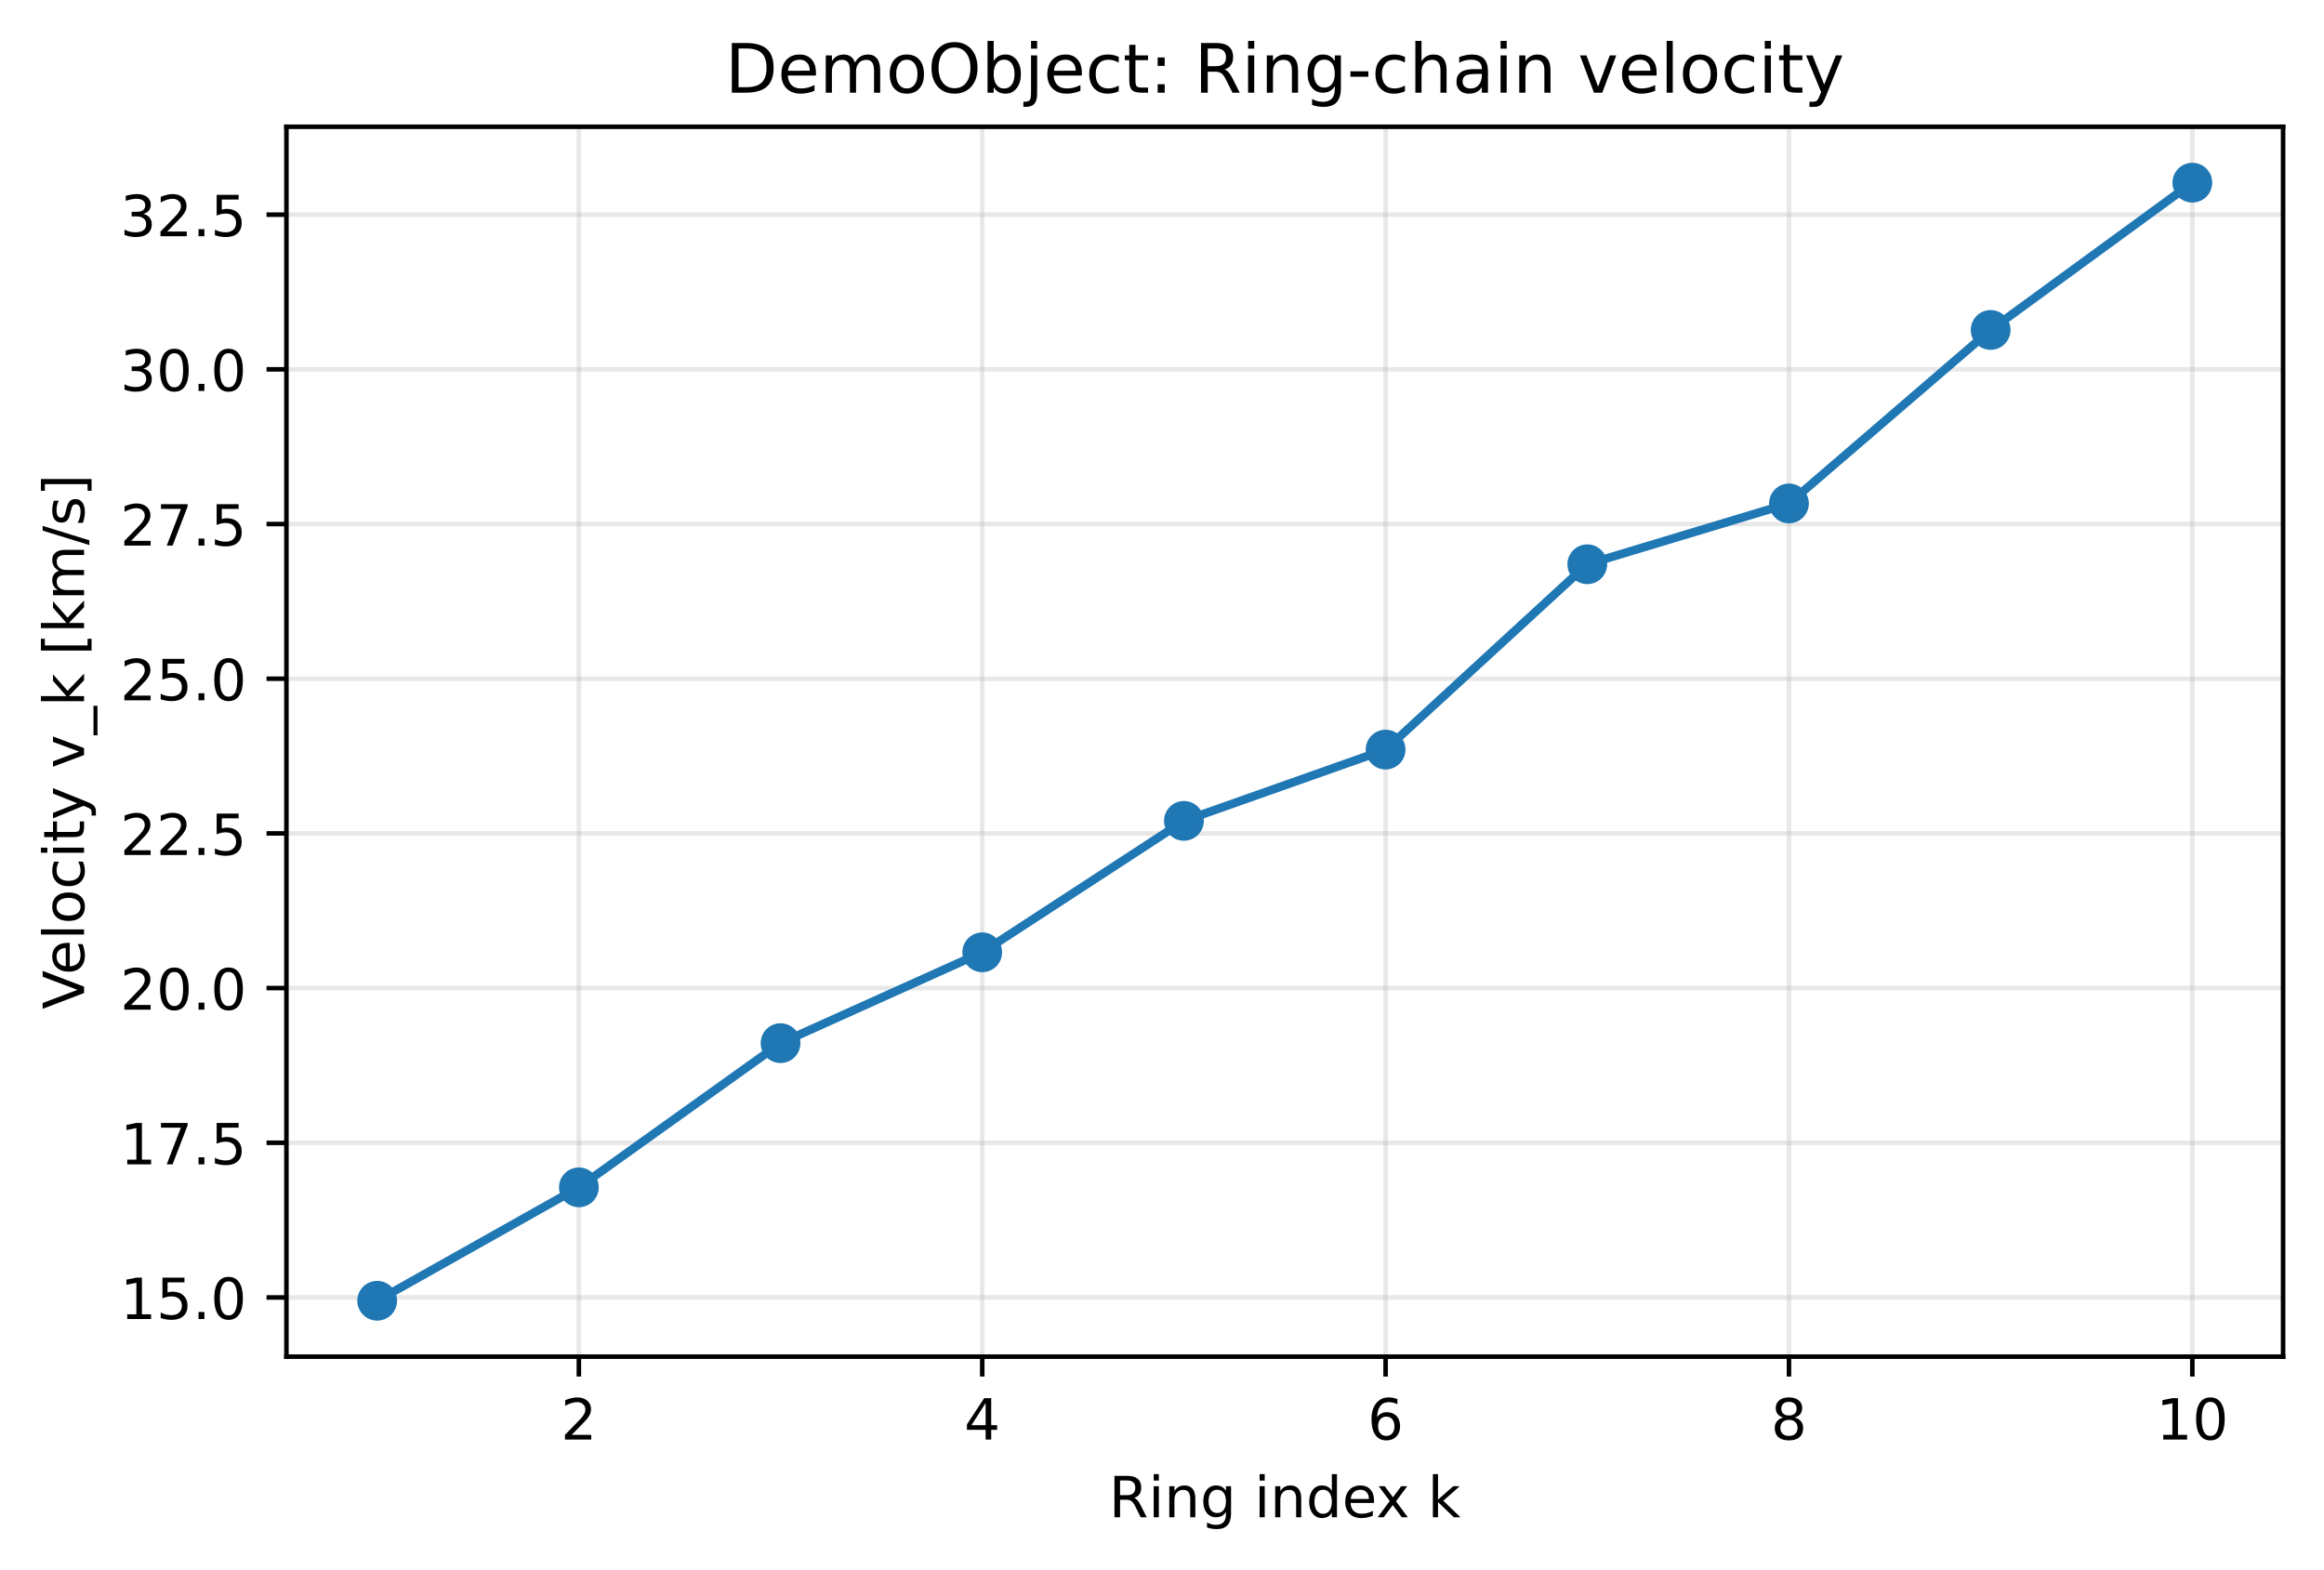
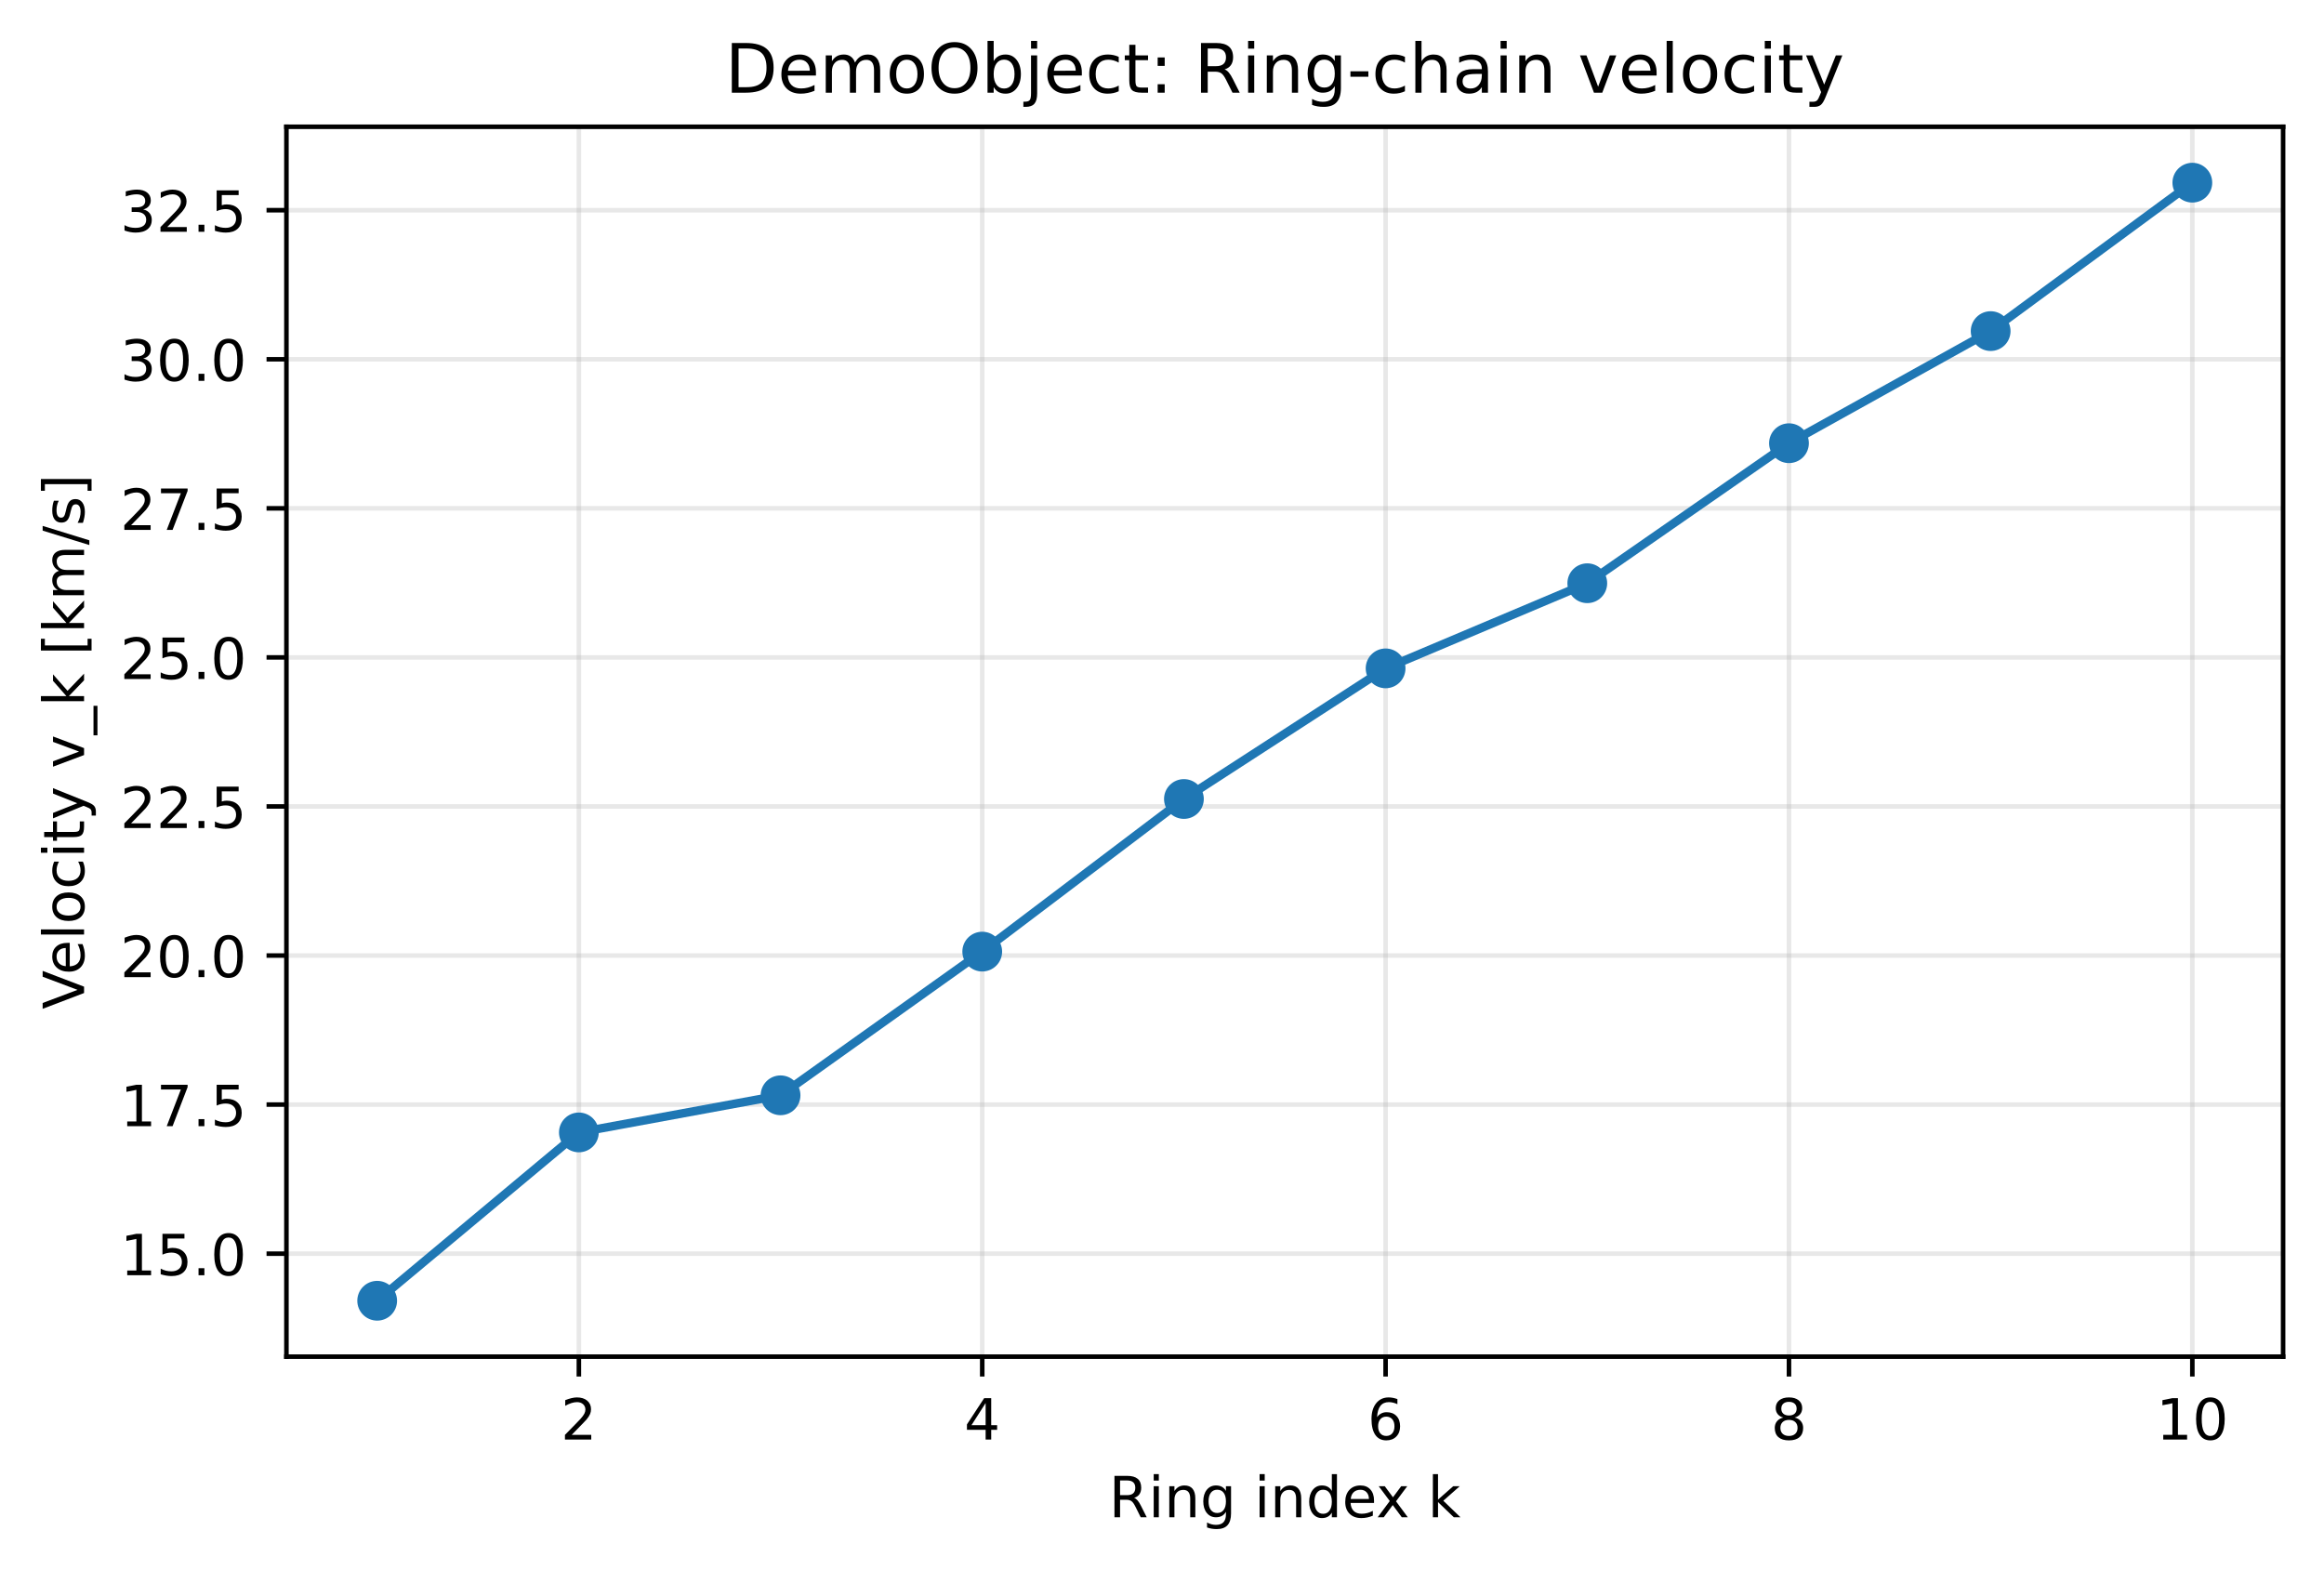
<svg xmlns="http://www.w3.org/2000/svg" xmlns:xlink="http://www.w3.org/1999/xlink" width="409.118pt" height="276.396pt" viewBox="0 0 409.118 276.396" version="1.1">
  <defs>
    <style type="text/css">*{stroke-linejoin: round; stroke-linecap: butt}</style>
  </defs>
  <g id="figure_1">
    <g id="patch_1">
      <path d="M 0 276.396  L 409.118 276.396  L 409.118 0  L 0 0  z " style="fill: #ffffff" />
    </g>
    <g id="axes_1">
      <g id="patch_2">
        <path d="M 50.422 238.84  L 401.918 238.84  L 401.918 22.318  L 50.422 22.318  z " style="fill: #ffffff" />
      </g>
      <g id="matplotlib.axis_1">
        <g id="xtick_1">
          <g id="line2d_1">
-             <path d="M 101.904 238.84  L 101.904 22.318  " clip-path="url(#p471ea0c597)" style="fill: none; stroke: #b0b0b0; stroke-opacity: 0.3; stroke-width: 0.8; stroke-linecap: square" />
+             <path d="M 101.904 238.84  L 101.904 22.318  " clip-path="url(#pb5d3755592)" style="fill: none; stroke: #b0b0b0; stroke-opacity: 0.3; stroke-width: 0.8; stroke-linecap: square" />
          </g>
          <g id="line2d_2">
            <defs>
-               <path id="m19bc5b1d5b" d="M 0 0  L 0 3.5  " style="stroke: #000000; stroke-width: 0.8" />
+               <path id="m903dc13c29" d="M 0 0  L 0 3.5  " style="stroke: #000000; stroke-width: 0.8" />
            </defs>
            <g>
-               <use xlink:href="#m19bc5b1d5b" x="101.904" y="238.84" style="stroke: #000000; stroke-width: 0.8" />
+               <use xlink:href="#m903dc13c29" x="101.904" y="238.84" style="stroke: #000000; stroke-width: 0.8" />
            </g>
          </g>
          <g id="text_1">
            <g transform="translate(98.72237 253.4381) scale(0.1 -0.1)">
              <defs>
                <path id="DejaVuSans-32" d="M 1228 531  L 3431 531  L 3431 0  L 469 0  L 469 531  Q 828 903 1448 1529  Q 2069 2156 2228 2338  Q 2531 2678 2651 2914  Q 2772 3150 2772 3378  Q 2772 3750 2511 3984  Q 2250 4219 1831 4219  Q 1534 4219 1204 4116  Q 875 4013 500 3803  L 500 4441  Q 881 4594 1212 4672  Q 1544 4750 1819 4750  Q 2544 4750 2975 4387  Q 3406 4025 3406 3419  Q 3406 3131 3298 2873  Q 3191 2616 2906 2266  Q 2828 2175 2409 1742  Q 1991 1309 1228 531  z " transform="scale(0.015625)" />
              </defs>
              <use xlink:href="#DejaVuSans-32" />
            </g>
          </g>
        </g>
        <g id="xtick_2">
          <g id="line2d_3">
-             <path d="M 172.913 238.84  L 172.913 22.318  " clip-path="url(#p471ea0c597)" style="fill: none; stroke: #b0b0b0; stroke-opacity: 0.3; stroke-width: 0.8; stroke-linecap: square" />
+             <path d="M 172.913 238.84  L 172.913 22.318  " clip-path="url(#pb5d3755592)" style="fill: none; stroke: #b0b0b0; stroke-opacity: 0.3; stroke-width: 0.8; stroke-linecap: square" />
          </g>
          <g id="line2d_4">
            <g>
-               <use xlink:href="#m19bc5b1d5b" x="172.913" y="238.84" style="stroke: #000000; stroke-width: 0.8" />
+               <use xlink:href="#m903dc13c29" x="172.913" y="238.84" style="stroke: #000000; stroke-width: 0.8" />
            </g>
          </g>
          <g id="text_2">
            <g transform="translate(169.7317 253.4381) scale(0.1 -0.1)">
              <defs>
                <path id="DejaVuSans-34" d="M 2419 4116  L 825 1625  L 2419 1625  L 2419 4116  z M 2253 4666  L 3047 4666  L 3047 1625  L 3713 1625  L 3713 1100  L 3047 1100  L 3047 0  L 2419 0  L 2419 1100  L 313 1100  L 313 1709  L 2253 4666  z " transform="scale(0.015625)" />
              </defs>
              <use xlink:href="#DejaVuSans-34" />
            </g>
          </g>
        </g>
        <g id="xtick_3">
          <g id="line2d_5">
-             <path d="M 243.922 238.84  L 243.922 22.318  " clip-path="url(#p471ea0c597)" style="fill: none; stroke: #b0b0b0; stroke-opacity: 0.3; stroke-width: 0.8; stroke-linecap: square" />
+             <path d="M 243.922 238.84  L 243.922 22.318  " clip-path="url(#pb5d3755592)" style="fill: none; stroke: #b0b0b0; stroke-opacity: 0.3; stroke-width: 0.8; stroke-linecap: square" />
          </g>
          <g id="line2d_6">
            <g>
-               <use xlink:href="#m19bc5b1d5b" x="243.922" y="238.84" style="stroke: #000000; stroke-width: 0.8" />
+               <use xlink:href="#m903dc13c29" x="243.922" y="238.84" style="stroke: #000000; stroke-width: 0.8" />
            </g>
          </g>
          <g id="text_3">
            <g transform="translate(240.741 253.4381) scale(0.1 -0.1)">
              <defs>
                <path id="DejaVuSans-36" d="M 2113 2584  Q 1688 2584 1439 2293  Q 1191 2003 1191 1497  Q 1191 994 1439 701  Q 1688 409 2113 409  Q 2538 409 2786 701  Q 3034 994 3034 1497  Q 3034 2003 2786 2293  Q 2538 2584 2113 2584  z M 3366 4563  L 3366 3988  Q 3128 4100 2886 4159  Q 2644 4219 2406 4219  Q 1781 4219 1451 3797  Q 1122 3375 1075 2522  Q 1259 2794 1537 2939  Q 1816 3084 2150 3084  Q 2853 3084 3261 2657  Q 3669 2231 3669 1497  Q 3669 778 3244 343  Q 2819 -91 2113 -91  Q 1303 -91 875 529  Q 447 1150 447 2328  Q 447 3434 972 4092  Q 1497 4750 2381 4750  Q 2619 4750 2861 4703  Q 3103 4656 3366 4563  z " transform="scale(0.015625)" />
              </defs>
              <use xlink:href="#DejaVuSans-36" />
            </g>
          </g>
        </g>
        <g id="xtick_4">
          <g id="line2d_7">
-             <path d="M 314.932 238.84  L 314.932 22.318  " clip-path="url(#p471ea0c597)" style="fill: none; stroke: #b0b0b0; stroke-opacity: 0.3; stroke-width: 0.8; stroke-linecap: square" />
+             <path d="M 314.932 238.84  L 314.932 22.318  " clip-path="url(#pb5d3755592)" style="fill: none; stroke: #b0b0b0; stroke-opacity: 0.3; stroke-width: 0.8; stroke-linecap: square" />
          </g>
          <g id="line2d_8">
            <g>
-               <use xlink:href="#m19bc5b1d5b" x="314.932" y="238.84" style="stroke: #000000; stroke-width: 0.8" />
+               <use xlink:href="#m903dc13c29" x="314.932" y="238.84" style="stroke: #000000; stroke-width: 0.8" />
            </g>
          </g>
          <g id="text_4">
            <g transform="translate(311.7503 253.4381) scale(0.1 -0.1)">
              <defs>
                <path id="DejaVuSans-38" d="M 2034 2216  Q 1584 2216 1326 1975  Q 1069 1734 1069 1313  Q 1069 891 1326 650  Q 1584 409 2034 409  Q 2484 409 2743 651  Q 3003 894 3003 1313  Q 3003 1734 2745 1975  Q 2488 2216 2034 2216  z M 1403 2484  Q 997 2584 770 2862  Q 544 3141 544 3541  Q 544 4100 942 4425  Q 1341 4750 2034 4750  Q 2731 4750 3128 4425  Q 3525 4100 3525 3541  Q 3525 3141 3298 2862  Q 3072 2584 2669 2484  Q 3125 2378 3379 2068  Q 3634 1759 3634 1313  Q 3634 634 3220 271  Q 2806 -91 2034 -91  Q 1263 -91 848 271  Q 434 634 434 1313  Q 434 1759 690 2068  Q 947 2378 1403 2484  z M 1172 3481  Q 1172 3119 1398 2916  Q 1625 2713 2034 2713  Q 2441 2713 2670 2916  Q 2900 3119 2900 3481  Q 2900 3844 2670 4047  Q 2441 4250 2034 4250  Q 1625 4250 1398 4047  Q 1172 3844 1172 3481  z " transform="scale(0.015625)" />
              </defs>
              <use xlink:href="#DejaVuSans-38" />
            </g>
          </g>
        </g>
        <g id="xtick_5">
          <g id="line2d_9">
-             <path d="M 385.941 238.84  L 385.941 22.318  " clip-path="url(#p471ea0c597)" style="fill: none; stroke: #b0b0b0; stroke-opacity: 0.3; stroke-width: 0.8; stroke-linecap: square" />
+             <path d="M 385.941 238.84  L 385.941 22.318  " clip-path="url(#pb5d3755592)" style="fill: none; stroke: #b0b0b0; stroke-opacity: 0.3; stroke-width: 0.8; stroke-linecap: square" />
          </g>
          <g id="line2d_10">
            <g>
-               <use xlink:href="#m19bc5b1d5b" x="385.941" y="238.84" style="stroke: #000000; stroke-width: 0.8" />
+               <use xlink:href="#m903dc13c29" x="385.941" y="238.84" style="stroke: #000000; stroke-width: 0.8" />
            </g>
          </g>
          <g id="text_5">
            <g transform="translate(379.5783 253.4381) scale(0.1 -0.1)">
              <defs>
                <path id="DejaVuSans-31" d="M 794 531  L 1825 531  L 1825 4091  L 703 3866  L 703 4441  L 1819 4666  L 2450 4666  L 2450 531  L 3481 531  L 3481 0  L 794 0  L 794 531  z " transform="scale(0.015625)" />
                <path id="DejaVuSans-30" d="M 2034 4250  Q 1547 4250 1301 3770  Q 1056 3291 1056 2328  Q 1056 1369 1301 889  Q 1547 409 2034 409  Q 2525 409 2770 889  Q 3016 1369 3016 2328  Q 3016 3291 2770 3770  Q 2525 4250 2034 4250  z M 2034 4750  Q 2819 4750 3233 4129  Q 3647 3509 3647 2328  Q 3647 1150 3233 529  Q 2819 -91 2034 -91  Q 1250 -91 836 529  Q 422 1150 422 2328  Q 422 3509 836 4129  Q 1250 4750 2034 4750  z " transform="scale(0.015625)" />
              </defs>
              <use xlink:href="#DejaVuSans-31" />
              <use xlink:href="#DejaVuSans-30" transform="translate(63.62305 0)" />
            </g>
          </g>
        </g>
        <g id="text_6">
          <g transform="translate(195.2098 267.1163) scale(0.1 -0.1)">
            <defs>
              <path id="DejaVuSans-52" d="M 2841 2188  Q 3044 2119 3236 1894  Q 3428 1669 3622 1275  L 4263 0  L 3584 0  L 2988 1197  Q 2756 1666 2539 1819  Q 2322 1972 1947 1972  L 1259 1972  L 1259 0  L 628 0  L 628 4666  L 2053 4666  Q 2853 4666 3247 4331  Q 3641 3997 3641 3322  Q 3641 2881 3436 2590  Q 3231 2300 2841 2188  z M 1259 4147  L 1259 2491  L 2053 2491  Q 2509 2491 2742 2702  Q 2975 2913 2975 3322  Q 2975 3731 2742 3939  Q 2509 4147 2053 4147  L 1259 4147  z " transform="scale(0.015625)" />
              <path id="DejaVuSans-69" d="M 603 3500  L 1178 3500  L 1178 0  L 603 0  L 603 3500  z M 603 4863  L 1178 4863  L 1178 4134  L 603 4134  L 603 4863  z " transform="scale(0.015625)" />
              <path id="DejaVuSans-6e" d="M 3513 2113  L 3513 0  L 2938 0  L 2938 2094  Q 2938 2591 2744 2837  Q 2550 3084 2163 3084  Q 1697 3084 1428 2787  Q 1159 2491 1159 1978  L 1159 0  L 581 0  L 581 3500  L 1159 3500  L 1159 2956  Q 1366 3272 1645 3428  Q 1925 3584 2291 3584  Q 2894 3584 3203 3211  Q 3513 2838 3513 2113  z " transform="scale(0.015625)" />
              <path id="DejaVuSans-67" d="M 2906 1791  Q 2906 2416 2648 2759  Q 2391 3103 1925 3103  Q 1463 3103 1205 2759  Q 947 2416 947 1791  Q 947 1169 1205 825  Q 1463 481 1925 481  Q 2391 481 2648 825  Q 2906 1169 2906 1791  z M 3481 434  Q 3481 -459 3084 -895  Q 2688 -1331 1869 -1331  Q 1566 -1331 1297 -1286  Q 1028 -1241 775 -1147  L 775 -588  Q 1028 -725 1275 -790  Q 1522 -856 1778 -856  Q 2344 -856 2625 -561  Q 2906 -266 2906 331  L 2906 616  Q 2728 306 2450 153  Q 2172 0 1784 0  Q 1141 0 747 490  Q 353 981 353 1791  Q 353 2603 747 3093  Q 1141 3584 1784 3584  Q 2172 3584 2450 3431  Q 2728 3278 2906 2969  L 2906 3500  L 3481 3500  L 3481 434  z " transform="scale(0.015625)" />
              <path id="DejaVuSans-20" transform="scale(0.015625)" />
              <path id="DejaVuSans-64" d="M 2906 2969  L 2906 4863  L 3481 4863  L 3481 0  L 2906 0  L 2906 525  Q 2725 213 2448 61  Q 2172 -91 1784 -91  Q 1150 -91 751 415  Q 353 922 353 1747  Q 353 2572 751 3078  Q 1150 3584 1784 3584  Q 2172 3584 2448 3432  Q 2725 3281 2906 2969  z M 947 1747  Q 947 1113 1208 752  Q 1469 391 1925 391  Q 2381 391 2643 752  Q 2906 1113 2906 1747  Q 2906 2381 2643 2742  Q 2381 3103 1925 3103  Q 1469 3103 1208 2742  Q 947 2381 947 1747  z " transform="scale(0.015625)" />
              <path id="DejaVuSans-65" d="M 3597 1894  L 3597 1613  L 953 1613  Q 991 1019 1311 708  Q 1631 397 2203 397  Q 2534 397 2845 478  Q 3156 559 3463 722  L 3463 178  Q 3153 47 2828 -22  Q 2503 -91 2169 -91  Q 1331 -91 842 396  Q 353 884 353 1716  Q 353 2575 817 3079  Q 1281 3584 2069 3584  Q 2775 3584 3186 3129  Q 3597 2675 3597 1894  z M 3022 2063  Q 3016 2534 2758 2815  Q 2500 3097 2075 3097  Q 1594 3097 1305 2825  Q 1016 2553 972 2059  L 3022 2063  z " transform="scale(0.015625)" />
              <path id="DejaVuSans-78" d="M 3513 3500  L 2247 1797  L 3578 0  L 2900 0  L 1881 1375  L 863 0  L 184 0  L 1544 1831  L 300 3500  L 978 3500  L 1906 2253  L 2834 3500  L 3513 3500  z " transform="scale(0.015625)" />
              <path id="DejaVuSans-6b" d="M 581 4863  L 1159 4863  L 1159 1991  L 2875 3500  L 3609 3500  L 1753 1863  L 3688 0  L 2938 0  L 1159 1709  L 1159 0  L 581 0  L 581 4863  z " transform="scale(0.015625)" />
            </defs>
            <use xlink:href="#DejaVuSans-52" />
            <use xlink:href="#DejaVuSans-69" transform="translate(69.48242 0)" />
            <use xlink:href="#DejaVuSans-6e" transform="translate(97.26562 0)" />
            <use xlink:href="#DejaVuSans-67" transform="translate(160.6445 0)" />
            <use xlink:href="#DejaVuSans-20" transform="translate(224.1211 0)" />
            <use xlink:href="#DejaVuSans-69" transform="translate(255.9082 0)" />
            <use xlink:href="#DejaVuSans-6e" transform="translate(283.6914 0)" />
            <use xlink:href="#DejaVuSans-64" transform="translate(347.0703 0)" />
            <use xlink:href="#DejaVuSans-65" transform="translate(410.5469 0)" />
            <use xlink:href="#DejaVuSans-78" transform="translate(470.3203 0)" />
            <use xlink:href="#DejaVuSans-20" transform="translate(529.5 0)" />
            <use xlink:href="#DejaVuSans-6b" transform="translate(561.2871 0)" />
          </g>
        </g>
      </g>
      <g id="matplotlib.axis_2">
        <g id="ytick_1">
          <g id="line2d_11">
-             <path d="M 50.422 228.419  L 401.918 228.419  " clip-path="url(#p471ea0c597)" style="fill: none; stroke: #b0b0b0; stroke-opacity: 0.3; stroke-width: 0.8; stroke-linecap: square" />
+             <path d="M 50.422 220.708  L 401.918 220.708  " clip-path="url(#pb5d3755592)" style="fill: none; stroke: #b0b0b0; stroke-opacity: 0.3; stroke-width: 0.8; stroke-linecap: square" />
          </g>
          <g id="line2d_12">
            <defs>
-               <path id="mecb1874c4a" d="M 0 0  L -3.5 0  " style="stroke: #000000; stroke-width: 0.8" />
+               <path id="m03e1b8c857" d="M 0 0  L -3.5 0  " style="stroke: #000000; stroke-width: 0.8" />
            </defs>
            <g>
-               <use xlink:href="#mecb1874c4a" x="50.422" y="228.419" style="stroke: #000000; stroke-width: 0.8" />
+               <use xlink:href="#m03e1b8c857" x="50.422" y="220.708" style="stroke: #000000; stroke-width: 0.8" />
            </g>
          </g>
          <g id="text_7">
-             <g transform="translate(21.15625 232.2185) scale(0.1 -0.1)">
+             <g transform="translate(21.15625 224.5075) scale(0.1 -0.1)">
              <defs>
                <path id="DejaVuSans-35" d="M 691 4666  L 3169 4666  L 3169 4134  L 1269 4134  L 1269 2991  Q 1406 3038 1543 3061  Q 1681 3084 1819 3084  Q 2600 3084 3056 2656  Q 3513 2228 3513 1497  Q 3513 744 3044 326  Q 2575 -91 1722 -91  Q 1428 -91 1123 -41  Q 819 9 494 109  L 494 744  Q 775 591 1075 516  Q 1375 441 1709 441  Q 2250 441 2565 725  Q 2881 1009 2881 1497  Q 2881 1984 2565 2268  Q 2250 2553 1709 2553  Q 1456 2553 1204 2497  Q 953 2441 691 2322  L 691 4666  z " transform="scale(0.015625)" />
                <path id="DejaVuSans-2e" d="M 684 794  L 1344 794  L 1344 0  L 684 0  L 684 794  z " transform="scale(0.015625)" />
              </defs>
              <use xlink:href="#DejaVuSans-31" />
              <use xlink:href="#DejaVuSans-35" transform="translate(63.62305 0)" />
              <use xlink:href="#DejaVuSans-2e" transform="translate(127.2461 0)" />
              <use xlink:href="#DejaVuSans-30" transform="translate(159.0332 0)" />
            </g>
          </g>
        </g>
        <g id="ytick_2">
          <g id="line2d_13">
-             <path d="M 50.422 201.187  L 401.918 201.187  " clip-path="url(#p471ea0c597)" style="fill: none; stroke: #b0b0b0; stroke-opacity: 0.3; stroke-width: 0.8; stroke-linecap: square" />
+             <path d="M 50.422 194.465  L 401.918 194.465  " clip-path="url(#pb5d3755592)" style="fill: none; stroke: #b0b0b0; stroke-opacity: 0.3; stroke-width: 0.8; stroke-linecap: square" />
          </g>
          <g id="line2d_14">
            <g>
-               <use xlink:href="#mecb1874c4a" x="50.422" y="201.187" style="stroke: #000000; stroke-width: 0.8" />
+               <use xlink:href="#m03e1b8c857" x="50.422" y="194.465" style="stroke: #000000; stroke-width: 0.8" />
            </g>
          </g>
          <g id="text_8">
-             <g transform="translate(21.15625 204.9858) scale(0.1 -0.1)">
+             <g transform="translate(21.15625 198.2642) scale(0.1 -0.1)">
              <defs>
                <path id="DejaVuSans-37" d="M 525 4666  L 3525 4666  L 3525 4397  L 1831 0  L 1172 0  L 2766 4134  L 525 4134  L 525 4666  z " transform="scale(0.015625)" />
              </defs>
              <use xlink:href="#DejaVuSans-31" />
              <use xlink:href="#DejaVuSans-37" transform="translate(63.62305 0)" />
              <use xlink:href="#DejaVuSans-2e" transform="translate(127.2461 0)" />
              <use xlink:href="#DejaVuSans-35" transform="translate(159.0332 0)" />
            </g>
          </g>
        </g>
        <g id="ytick_3">
          <g id="line2d_15">
-             <path d="M 50.422 173.954  L 401.918 173.954  " clip-path="url(#p471ea0c597)" style="fill: none; stroke: #b0b0b0; stroke-opacity: 0.3; stroke-width: 0.8; stroke-linecap: square" />
+             <path d="M 50.422 168.222  L 401.918 168.222  " clip-path="url(#pb5d3755592)" style="fill: none; stroke: #b0b0b0; stroke-opacity: 0.3; stroke-width: 0.8; stroke-linecap: square" />
          </g>
          <g id="line2d_16">
            <g>
-               <use xlink:href="#mecb1874c4a" x="50.422" y="173.954" style="stroke: #000000; stroke-width: 0.8" />
+               <use xlink:href="#m03e1b8c857" x="50.422" y="168.222" style="stroke: #000000; stroke-width: 0.8" />
            </g>
          </g>
          <g id="text_9">
-             <g transform="translate(21.15625 177.7531) scale(0.1 -0.1)">
+             <g transform="translate(21.15625 172.0209) scale(0.1 -0.1)">
              <use xlink:href="#DejaVuSans-32" />
              <use xlink:href="#DejaVuSans-30" transform="translate(63.62305 0)" />
              <use xlink:href="#DejaVuSans-2e" transform="translate(127.2461 0)" />
              <use xlink:href="#DejaVuSans-30" transform="translate(159.0332 0)" />
            </g>
          </g>
        </g>
        <g id="ytick_4">
          <g id="line2d_17">
-             <path d="M 50.422 146.721  L 401.918 146.721  " clip-path="url(#p471ea0c597)" style="fill: none; stroke: #b0b0b0; stroke-opacity: 0.3; stroke-width: 0.8; stroke-linecap: square" />
+             <path d="M 50.422 141.978  L 401.918 141.978  " clip-path="url(#pb5d3755592)" style="fill: none; stroke: #b0b0b0; stroke-opacity: 0.3; stroke-width: 0.8; stroke-linecap: square" />
          </g>
          <g id="line2d_18">
            <g>
-               <use xlink:href="#mecb1874c4a" x="50.422" y="146.721" style="stroke: #000000; stroke-width: 0.8" />
+               <use xlink:href="#m03e1b8c857" x="50.422" y="141.978" style="stroke: #000000; stroke-width: 0.8" />
            </g>
          </g>
          <g id="text_10">
-             <g transform="translate(21.15625 150.5204) scale(0.1 -0.1)">
+             <g transform="translate(21.15625 145.7776) scale(0.1 -0.1)">
              <use xlink:href="#DejaVuSans-32" />
              <use xlink:href="#DejaVuSans-32" transform="translate(63.62305 0)" />
              <use xlink:href="#DejaVuSans-2e" transform="translate(127.2461 0)" />
              <use xlink:href="#DejaVuSans-35" transform="translate(159.0332 0)" />
            </g>
          </g>
        </g>
        <g id="ytick_5">
          <g id="line2d_19">
-             <path d="M 50.422 119.488  L 401.918 119.488  " clip-path="url(#p471ea0c597)" style="fill: none; stroke: #b0b0b0; stroke-opacity: 0.3; stroke-width: 0.8; stroke-linecap: square" />
+             <path d="M 50.422 115.735  L 401.918 115.735  " clip-path="url(#pb5d3755592)" style="fill: none; stroke: #b0b0b0; stroke-opacity: 0.3; stroke-width: 0.8; stroke-linecap: square" />
          </g>
          <g id="line2d_20">
            <g>
-               <use xlink:href="#mecb1874c4a" x="50.422" y="119.488" style="stroke: #000000; stroke-width: 0.8" />
+               <use xlink:href="#m03e1b8c857" x="50.422" y="115.735" style="stroke: #000000; stroke-width: 0.8" />
            </g>
          </g>
          <g id="text_11">
-             <g transform="translate(21.15625 123.2877) scale(0.1 -0.1)">
+             <g transform="translate(21.15625 119.5344) scale(0.1 -0.1)">
              <use xlink:href="#DejaVuSans-32" />
              <use xlink:href="#DejaVuSans-35" transform="translate(63.62305 0)" />
              <use xlink:href="#DejaVuSans-2e" transform="translate(127.2461 0)" />
              <use xlink:href="#DejaVuSans-30" transform="translate(159.0332 0)" />
            </g>
          </g>
        </g>
        <g id="ytick_6">
          <g id="line2d_21">
-             <path d="M 50.422 92.256  L 401.918 92.256  " clip-path="url(#p471ea0c597)" style="fill: none; stroke: #b0b0b0; stroke-opacity: 0.3; stroke-width: 0.8; stroke-linecap: square" />
+             <path d="M 50.422 89.492  L 401.918 89.492  " clip-path="url(#pb5d3755592)" style="fill: none; stroke: #b0b0b0; stroke-opacity: 0.3; stroke-width: 0.8; stroke-linecap: square" />
          </g>
          <g id="line2d_22">
            <g>
-               <use xlink:href="#mecb1874c4a" x="50.422" y="92.256" style="stroke: #000000; stroke-width: 0.8" />
+               <use xlink:href="#m03e1b8c857" x="50.422" y="89.492" style="stroke: #000000; stroke-width: 0.8" />
            </g>
          </g>
          <g id="text_12">
-             <g transform="translate(21.15625 96.05494) scale(0.1 -0.1)">
+             <g transform="translate(21.15625 93.29106) scale(0.1 -0.1)">
              <use xlink:href="#DejaVuSans-32" />
              <use xlink:href="#DejaVuSans-37" transform="translate(63.62305 0)" />
              <use xlink:href="#DejaVuSans-2e" transform="translate(127.2461 0)" />
              <use xlink:href="#DejaVuSans-35" transform="translate(159.0332 0)" />
            </g>
          </g>
        </g>
        <g id="ytick_7">
          <g id="line2d_23">
-             <path d="M 50.422 65.023  L 401.918 65.023  " clip-path="url(#p471ea0c597)" style="fill: none; stroke: #b0b0b0; stroke-opacity: 0.3; stroke-width: 0.8; stroke-linecap: square" />
+             <path d="M 50.422 63.249  L 401.918 63.249  " clip-path="url(#pb5d3755592)" style="fill: none; stroke: #b0b0b0; stroke-opacity: 0.3; stroke-width: 0.8; stroke-linecap: square" />
          </g>
          <g id="line2d_24">
            <g>
-               <use xlink:href="#mecb1874c4a" x="50.422" y="65.023" style="stroke: #000000; stroke-width: 0.8" />
+               <use xlink:href="#m03e1b8c857" x="50.422" y="63.249" style="stroke: #000000; stroke-width: 0.8" />
            </g>
          </g>
          <g id="text_13">
-             <g transform="translate(21.15625 68.82222) scale(0.1 -0.1)">
+             <g transform="translate(21.15625 67.04777) scale(0.1 -0.1)">
              <defs>
                <path id="DejaVuSans-33" d="M 2597 2516  Q 3050 2419 3304 2112  Q 3559 1806 3559 1356  Q 3559 666 3084 287  Q 2609 -91 1734 -91  Q 1441 -91 1130 -33  Q 819 25 488 141  L 488 750  Q 750 597 1062 519  Q 1375 441 1716 441  Q 2309 441 2620 675  Q 2931 909 2931 1356  Q 2931 1769 2642 2001  Q 2353 2234 1838 2234  L 1294 2234  L 1294 2753  L 1863 2753  Q 2328 2753 2575 2939  Q 2822 3125 2822 3475  Q 2822 3834 2567 4026  Q 2313 4219 1838 4219  Q 1578 4219 1281 4162  Q 984 4106 628 3988  L 628 4550  Q 988 4650 1302 4700  Q 1616 4750 1894 4750  Q 2613 4750 3031 4423  Q 3450 4097 3450 3541  Q 3450 3153 3228 2886  Q 3006 2619 2597 2516  z " transform="scale(0.015625)" />
              </defs>
              <use xlink:href="#DejaVuSans-33" />
              <use xlink:href="#DejaVuSans-30" transform="translate(63.62305 0)" />
              <use xlink:href="#DejaVuSans-2e" transform="translate(127.2461 0)" />
              <use xlink:href="#DejaVuSans-30" transform="translate(159.0332 0)" />
            </g>
          </g>
        </g>
        <g id="ytick_8">
          <g id="line2d_25">
-             <path d="M 50.422 37.79  L 401.918 37.79  " clip-path="url(#p471ea0c597)" style="fill: none; stroke: #b0b0b0; stroke-opacity: 0.3; stroke-width: 0.8; stroke-linecap: square" />
+             <path d="M 50.422 37.005  L 401.918 37.005  " clip-path="url(#pb5d3755592)" style="fill: none; stroke: #b0b0b0; stroke-opacity: 0.3; stroke-width: 0.8; stroke-linecap: square" />
          </g>
          <g id="line2d_26">
            <g>
-               <use xlink:href="#mecb1874c4a" x="50.422" y="37.79" style="stroke: #000000; stroke-width: 0.8" />
+               <use xlink:href="#m03e1b8c857" x="50.422" y="37.005" style="stroke: #000000; stroke-width: 0.8" />
            </g>
          </g>
          <g id="text_14">
-             <g transform="translate(21.15625 41.58949) scale(0.1 -0.1)">
+             <g transform="translate(21.15625 40.80448) scale(0.1 -0.1)">
              <use xlink:href="#DejaVuSans-33" />
              <use xlink:href="#DejaVuSans-32" transform="translate(63.62305 0)" />
              <use xlink:href="#DejaVuSans-2e" transform="translate(127.2461 0)" />
              <use xlink:href="#DejaVuSans-35" transform="translate(159.0332 0)" />
            </g>
          </g>
        </g>
        <g id="text_15">
          <g transform="translate(14.79844 177.6836) rotate(-90) scale(0.1 -0.1)">
            <defs>
              <path id="DejaVuSans-56" d="M 1831 0  L 50 4666  L 709 4666  L 2188 738  L 3669 4666  L 4325 4666  L 2547 0  L 1831 0  z " transform="scale(0.015625)" />
              <path id="DejaVuSans-6c" d="M 603 4863  L 1178 4863  L 1178 0  L 603 0  L 603 4863  z " transform="scale(0.015625)" />
              <path id="DejaVuSans-6f" d="M 1959 3097  Q 1497 3097 1228 2736  Q 959 2375 959 1747  Q 959 1119 1226 758  Q 1494 397 1959 397  Q 2419 397 2687 759  Q 2956 1122 2956 1747  Q 2956 2369 2687 2733  Q 2419 3097 1959 3097  z M 1959 3584  Q 2709 3584 3137 3096  Q 3566 2609 3566 1747  Q 3566 888 3137 398  Q 2709 -91 1959 -91  Q 1206 -91 779 398  Q 353 888 353 1747  Q 353 2609 779 3096  Q 1206 3584 1959 3584  z " transform="scale(0.015625)" />
              <path id="DejaVuSans-63" d="M 3122 3366  L 3122 2828  Q 2878 2963 2633 3030  Q 2388 3097 2138 3097  Q 1578 3097 1268 2742  Q 959 2388 959 1747  Q 959 1106 1268 751  Q 1578 397 2138 397  Q 2388 397 2633 464  Q 2878 531 3122 666  L 3122 134  Q 2881 22 2623 -34  Q 2366 -91 2075 -91  Q 1284 -91 818 406  Q 353 903 353 1747  Q 353 2603 823 3093  Q 1294 3584 2113 3584  Q 2378 3584 2631 3529  Q 2884 3475 3122 3366  z " transform="scale(0.015625)" />
              <path id="DejaVuSans-74" d="M 1172 4494  L 1172 3500  L 2356 3500  L 2356 3053  L 1172 3053  L 1172 1153  Q 1172 725 1289 603  Q 1406 481 1766 481  L 2356 481  L 2356 0  L 1766 0  Q 1100 0 847 248  Q 594 497 594 1153  L 594 3053  L 172 3053  L 172 3500  L 594 3500  L 594 4494  L 1172 4494  z " transform="scale(0.015625)" />
              <path id="DejaVuSans-79" d="M 2059 -325  Q 1816 -950 1584 -1140  Q 1353 -1331 966 -1331  L 506 -1331  L 506 -850  L 844 -850  Q 1081 -850 1212 -737  Q 1344 -625 1503 -206  L 1606 56  L 191 3500  L 800 3500  L 1894 763  L 2988 3500  L 3597 3500  L 2059 -325  z " transform="scale(0.015625)" />
              <path id="DejaVuSans-76" d="M 191 3500  L 800 3500  L 1894 563  L 2988 3500  L 3597 3500  L 2284 0  L 1503 0  L 191 3500  z " transform="scale(0.015625)" />
              <path id="DejaVuSans-5f" d="M 3263 -1063  L 3263 -1509  L -63 -1509  L -63 -1063  L 3263 -1063  z " transform="scale(0.015625)" />
              <path id="DejaVuSans-5b" d="M 550 4863  L 1875 4863  L 1875 4416  L 1125 4416  L 1125 -397  L 1875 -397  L 1875 -844  L 550 -844  L 550 4863  z " transform="scale(0.015625)" />
              <path id="DejaVuSans-6d" d="M 3328 2828  Q 3544 3216 3844 3400  Q 4144 3584 4550 3584  Q 5097 3584 5394 3201  Q 5691 2819 5691 2113  L 5691 0  L 5113 0  L 5113 2094  Q 5113 2597 4934 2840  Q 4756 3084 4391 3084  Q 3944 3084 3684 2787  Q 3425 2491 3425 1978  L 3425 0  L 2847 0  L 2847 2094  Q 2847 2600 2669 2842  Q 2491 3084 2119 3084  Q 1678 3084 1418 2786  Q 1159 2488 1159 1978  L 1159 0  L 581 0  L 581 3500  L 1159 3500  L 1159 2956  Q 1356 3278 1631 3431  Q 1906 3584 2284 3584  Q 2666 3584 2933 3390  Q 3200 3197 3328 2828  z " transform="scale(0.015625)" />
              <path id="DejaVuSans-2f" d="M 1625 4666  L 2156 4666  L 531 -594  L 0 -594  L 1625 4666  z " transform="scale(0.015625)" />
              <path id="DejaVuSans-73" d="M 2834 3397  L 2834 2853  Q 2591 2978 2328 3040  Q 2066 3103 1784 3103  Q 1356 3103 1142 2972  Q 928 2841 928 2578  Q 928 2378 1081 2264  Q 1234 2150 1697 2047  L 1894 2003  Q 2506 1872 2764 1633  Q 3022 1394 3022 966  Q 3022 478 2636 193  Q 2250 -91 1575 -91  Q 1294 -91 989 -36  Q 684 19 347 128  L 347 722  Q 666 556 975 473  Q 1284 391 1588 391  Q 1994 391 2212 530  Q 2431 669 2431 922  Q 2431 1156 2273 1281  Q 2116 1406 1581 1522  L 1381 1569  Q 847 1681 609 1914  Q 372 2147 372 2553  Q 372 3047 722 3315  Q 1072 3584 1716 3584  Q 2034 3584 2315 3537  Q 2597 3491 2834 3397  z " transform="scale(0.015625)" />
              <path id="DejaVuSans-5d" d="M 1947 4863  L 1947 -844  L 622 -844  L 622 -397  L 1369 -397  L 1369 4416  L 622 4416  L 622 4863  L 1947 4863  z " transform="scale(0.015625)" />
            </defs>
            <use xlink:href="#DejaVuSans-56" />
            <use xlink:href="#DejaVuSans-65" transform="translate(60.6582 0)" />
            <use xlink:href="#DejaVuSans-6c" transform="translate(122.1816 0)" />
            <use xlink:href="#DejaVuSans-6f" transform="translate(149.9648 0)" />
            <use xlink:href="#DejaVuSans-63" transform="translate(211.1465 0)" />
            <use xlink:href="#DejaVuSans-69" transform="translate(266.127 0)" />
            <use xlink:href="#DejaVuSans-74" transform="translate(293.9102 0)" />
            <use xlink:href="#DejaVuSans-79" transform="translate(333.1191 0)" />
            <use xlink:href="#DejaVuSans-20" transform="translate(392.2988 0)" />
            <use xlink:href="#DejaVuSans-76" transform="translate(424.0859 0)" />
            <use xlink:href="#DejaVuSans-5f" transform="translate(483.2656 0)" />
            <use xlink:href="#DejaVuSans-6b" transform="translate(533.2656 0)" />
            <use xlink:href="#DejaVuSans-20" transform="translate(591.1758 0)" />
            <use xlink:href="#DejaVuSans-5b" transform="translate(622.9629 0)" />
            <use xlink:href="#DejaVuSans-6b" transform="translate(661.9766 0)" />
            <use xlink:href="#DejaVuSans-6d" transform="translate(719.8867 0)" />
            <use xlink:href="#DejaVuSans-2f" transform="translate(817.2988 0)" />
            <use xlink:href="#DejaVuSans-73" transform="translate(850.9902 0)" />
            <use xlink:href="#DejaVuSans-5d" transform="translate(903.0898 0)" />
          </g>
        </g>
      </g>
      <g id="line2d_27">
-         <path d="M 66.399 228.998  L 101.904 209.033  L 137.408 183.646  L 172.913 167.655  L 208.418 144.515  L 243.922 131.964  L 279.427 99.337  L 314.932 88.63  L 350.436 58.088  L 385.941 32.16  " clip-path="url(#p471ea0c597)" style="fill: none; stroke: #1f77b4; stroke-width: 1.5; stroke-linecap: square" />
+         <path d="M 66.399 228.998  L 101.904 199.364  L 137.408 192.83  L 172.913 167.531  L 208.418 140.664  L 243.922 117.667  L 279.427 102.679  L 314.932 78.028  L 350.436 58.291  L 385.941 32.16  " clip-path="url(#pb5d3755592)" style="fill: none; stroke: #1f77b4; stroke-width: 1.5; stroke-linecap: square" />
        <defs>
-           <path id="mab50d53ba5" d="M 0 3  C 0.796 3 1.559 2.684 2.121 2.121  C 2.684 1.559 3 0.796 3 0  C 3 -0.796 2.684 -1.559 2.121 -2.121  C 1.559 -2.684 0.796 -3 0 -3  C -0.796 -3 -1.559 -2.684 -2.121 -2.121  C -2.684 -1.559 -3 -0.796 -3 0  C -3 0.796 -2.684 1.559 -2.121 2.121  C -1.559 2.684 -0.796 3 0 3  z " style="stroke: #1f77b4" />
+           <path id="m6204e50579" d="M 0 3  C 0.796 3 1.559 2.684 2.121 2.121  C 2.684 1.559 3 0.796 3 0  C 3 -0.796 2.684 -1.559 2.121 -2.121  C 1.559 -2.684 0.796 -3 0 -3  C -0.796 -3 -1.559 -2.684 -2.121 -2.121  C -2.684 -1.559 -3 -0.796 -3 0  C -3 0.796 -2.684 1.559 -2.121 2.121  C -1.559 2.684 -0.796 3 0 3  z " style="stroke: #1f77b4" />
        </defs>
-         <g clip-path="url(#p471ea0c597)">
-           <use xlink:href="#mab50d53ba5" x="66.399" y="228.998" style="fill: #1f77b4; stroke: #1f77b4" />
-           <use xlink:href="#mab50d53ba5" x="101.904" y="209.033" style="fill: #1f77b4; stroke: #1f77b4" />
-           <use xlink:href="#mab50d53ba5" x="137.408" y="183.646" style="fill: #1f77b4; stroke: #1f77b4" />
-           <use xlink:href="#mab50d53ba5" x="172.913" y="167.655" style="fill: #1f77b4; stroke: #1f77b4" />
-           <use xlink:href="#mab50d53ba5" x="208.418" y="144.515" style="fill: #1f77b4; stroke: #1f77b4" />
-           <use xlink:href="#mab50d53ba5" x="243.922" y="131.964" style="fill: #1f77b4; stroke: #1f77b4" />
-           <use xlink:href="#mab50d53ba5" x="279.427" y="99.337" style="fill: #1f77b4; stroke: #1f77b4" />
-           <use xlink:href="#mab50d53ba5" x="314.932" y="88.63" style="fill: #1f77b4; stroke: #1f77b4" />
-           <use xlink:href="#mab50d53ba5" x="350.436" y="58.088" style="fill: #1f77b4; stroke: #1f77b4" />
-           <use xlink:href="#mab50d53ba5" x="385.941" y="32.16" style="fill: #1f77b4; stroke: #1f77b4" />
+         <g clip-path="url(#pb5d3755592)">
+           <use xlink:href="#m6204e50579" x="66.399" y="228.998" style="fill: #1f77b4; stroke: #1f77b4" />
+           <use xlink:href="#m6204e50579" x="101.904" y="199.364" style="fill: #1f77b4; stroke: #1f77b4" />
+           <use xlink:href="#m6204e50579" x="137.408" y="192.83" style="fill: #1f77b4; stroke: #1f77b4" />
+           <use xlink:href="#m6204e50579" x="172.913" y="167.531" style="fill: #1f77b4; stroke: #1f77b4" />
+           <use xlink:href="#m6204e50579" x="208.418" y="140.664" style="fill: #1f77b4; stroke: #1f77b4" />
+           <use xlink:href="#m6204e50579" x="243.922" y="117.667" style="fill: #1f77b4; stroke: #1f77b4" />
+           <use xlink:href="#m6204e50579" x="279.427" y="102.679" style="fill: #1f77b4; stroke: #1f77b4" />
+           <use xlink:href="#m6204e50579" x="314.932" y="78.028" style="fill: #1f77b4; stroke: #1f77b4" />
+           <use xlink:href="#m6204e50579" x="350.436" y="58.291" style="fill: #1f77b4; stroke: #1f77b4" />
+           <use xlink:href="#m6204e50579" x="385.941" y="32.16" style="fill: #1f77b4; stroke: #1f77b4" />
        </g>
      </g>
      <g id="patch_3">
        <path d="M 50.422 238.84  L 50.422 22.318  " style="fill: none; stroke: #000000; stroke-width: 0.8; stroke-linejoin: miter; stroke-linecap: square" />
      </g>
      <g id="patch_4">
        <path d="M 401.918 238.84  L 401.918 22.318  " style="fill: none; stroke: #000000; stroke-width: 0.8; stroke-linejoin: miter; stroke-linecap: square" />
      </g>
      <g id="patch_5">
        <path d="M 50.422 238.84  L 401.918 238.84  " style="fill: none; stroke: #000000; stroke-width: 0.8; stroke-linejoin: miter; stroke-linecap: square" />
      </g>
      <g id="patch_6">
        <path d="M 50.422 22.318  L 401.918 22.318  " style="fill: none; stroke: #000000; stroke-width: 0.8; stroke-linejoin: miter; stroke-linecap: square" />
      </g>
      <g id="text_16">
        <g transform="translate(127.6546 16.31812) scale(0.12 -0.12)">
          <defs>
            <path id="DejaVuSans-44" d="M 1259 4147  L 1259 519  L 2022 519  Q 2988 519 3436 956  Q 3884 1394 3884 2338  Q 3884 3275 3436 3711  Q 2988 4147 2022 4147  L 1259 4147  z M 628 4666  L 1925 4666  Q 3281 4666 3915 4102  Q 4550 3538 4550 2338  Q 4550 1131 3912 565  Q 3275 0 1925 0  L 628 0  L 628 4666  z " transform="scale(0.015625)" />
            <path id="DejaVuSans-4f" d="M 2522 4238  Q 1834 4238 1429 3725  Q 1025 3213 1025 2328  Q 1025 1447 1429 934  Q 1834 422 2522 422  Q 3209 422 3611 934  Q 4013 1447 4013 2328  Q 4013 3213 3611 3725  Q 3209 4238 2522 4238  z M 2522 4750  Q 3503 4750 4090 4092  Q 4678 3434 4678 2328  Q 4678 1225 4090 567  Q 3503 -91 2522 -91  Q 1538 -91 948 565  Q 359 1222 359 2328  Q 359 3434 948 4092  Q 1538 4750 2522 4750  z " transform="scale(0.015625)" />
            <path id="DejaVuSans-62" d="M 3116 1747  Q 3116 2381 2855 2742  Q 2594 3103 2138 3103  Q 1681 3103 1420 2742  Q 1159 2381 1159 1747  Q 1159 1113 1420 752  Q 1681 391 2138 391  Q 2594 391 2855 752  Q 3116 1113 3116 1747  z M 1159 2969  Q 1341 3281 1617 3432  Q 1894 3584 2278 3584  Q 2916 3584 3314 3078  Q 3713 2572 3713 1747  Q 3713 922 3314 415  Q 2916 -91 2278 -91  Q 1894 -91 1617 61  Q 1341 213 1159 525  L 1159 0  L 581 0  L 581 4863  L 1159 4863  L 1159 2969  z " transform="scale(0.015625)" />
            <path id="DejaVuSans-6a" d="M 603 3500  L 1178 3500  L 1178 -63  Q 1178 -731 923 -1031  Q 669 -1331 103 -1331  L -116 -1331  L -116 -844  L 38 -844  Q 366 -844 484 -692  Q 603 -541 603 -63  L 603 3500  z M 603 4863  L 1178 4863  L 1178 4134  L 603 4134  L 603 4863  z " transform="scale(0.015625)" />
            <path id="DejaVuSans-3a" d="M 750 794  L 1409 794  L 1409 0  L 750 0  L 750 794  z M 750 3309  L 1409 3309  L 1409 2516  L 750 2516  L 750 3309  z " transform="scale(0.015625)" />
            <path id="DejaVuSans-2d" d="M 313 2009  L 1997 2009  L 1997 1497  L 313 1497  L 313 2009  z " transform="scale(0.015625)" />
            <path id="DejaVuSans-68" d="M 3513 2113  L 3513 0  L 2938 0  L 2938 2094  Q 2938 2591 2744 2837  Q 2550 3084 2163 3084  Q 1697 3084 1428 2787  Q 1159 2491 1159 1978  L 1159 0  L 581 0  L 581 4863  L 1159 4863  L 1159 2956  Q 1366 3272 1645 3428  Q 1925 3584 2291 3584  Q 2894 3584 3203 3211  Q 3513 2838 3513 2113  z " transform="scale(0.015625)" />
            <path id="DejaVuSans-61" d="M 2194 1759  Q 1497 1759 1228 1600  Q 959 1441 959 1056  Q 959 750 1161 570  Q 1363 391 1709 391  Q 2188 391 2477 730  Q 2766 1069 2766 1631  L 2766 1759  L 2194 1759  z M 3341 1997  L 3341 0  L 2766 0  L 2766 531  Q 2569 213 2275 61  Q 1981 -91 1556 -91  Q 1019 -91 701 211  Q 384 513 384 1019  Q 384 1609 779 1909  Q 1175 2209 1959 2209  L 2766 2209  L 2766 2266  Q 2766 2663 2505 2880  Q 2244 3097 1772 3097  Q 1472 3097 1187 3025  Q 903 2953 641 2809  L 641 3341  Q 956 3463 1253 3523  Q 1550 3584 1831 3584  Q 2591 3584 2966 3190  Q 3341 2797 3341 1997  z " transform="scale(0.015625)" />
          </defs>
          <use xlink:href="#DejaVuSans-44" />
          <use xlink:href="#DejaVuSans-65" transform="translate(77.00195 0)" />
          <use xlink:href="#DejaVuSans-6d" transform="translate(138.5254 0)" />
          <use xlink:href="#DejaVuSans-6f" transform="translate(235.9375 0)" />
          <use xlink:href="#DejaVuSans-4f" transform="translate(297.1191 0)" />
          <use xlink:href="#DejaVuSans-62" transform="translate(375.8301 0)" />
          <use xlink:href="#DejaVuSans-6a" transform="translate(439.3066 0)" />
          <use xlink:href="#DejaVuSans-65" transform="translate(467.0898 0)" />
          <use xlink:href="#DejaVuSans-63" transform="translate(528.6133 0)" />
          <use xlink:href="#DejaVuSans-74" transform="translate(583.5938 0)" />
          <use xlink:href="#DejaVuSans-3a" transform="translate(622.8027 0)" />
          <use xlink:href="#DejaVuSans-20" transform="translate(656.4941 0)" />
          <use xlink:href="#DejaVuSans-52" transform="translate(688.2812 0)" />
          <use xlink:href="#DejaVuSans-69" transform="translate(757.7637 0)" />
          <use xlink:href="#DejaVuSans-6e" transform="translate(785.5469 0)" />
          <use xlink:href="#DejaVuSans-67" transform="translate(848.9258 0)" />
          <use xlink:href="#DejaVuSans-2d" transform="translate(912.4023 0)" />
          <use xlink:href="#DejaVuSans-63" transform="translate(948.4863 0)" />
          <use xlink:href="#DejaVuSans-68" transform="translate(1003.467 0)" />
          <use xlink:href="#DejaVuSans-61" transform="translate(1066.846 0)" />
          <use xlink:href="#DejaVuSans-69" transform="translate(1128.125 0)" />
          <use xlink:href="#DejaVuSans-6e" transform="translate(1155.908 0)" />
          <use xlink:href="#DejaVuSans-20" transform="translate(1219.287 0)" />
          <use xlink:href="#DejaVuSans-76" transform="translate(1251.074 0)" />
          <use xlink:href="#DejaVuSans-65" transform="translate(1310.254 0)" />
          <use xlink:href="#DejaVuSans-6c" transform="translate(1371.777 0)" />
          <use xlink:href="#DejaVuSans-6f" transform="translate(1399.561 0)" />
          <use xlink:href="#DejaVuSans-63" transform="translate(1460.742 0)" />
          <use xlink:href="#DejaVuSans-69" transform="translate(1515.723 0)" />
          <use xlink:href="#DejaVuSans-74" transform="translate(1543.506 0)" />
          <use xlink:href="#DejaVuSans-79" transform="translate(1582.715 0)" />
        </g>
      </g>
    </g>
  </g>
  <defs>
-     <clipPath id="p471ea0c597">
+     <clipPath id="pb5d3755592">
      <rect x="50.422" y="22.318" width="351.496" height="216.522" />
    </clipPath>
  </defs>
</svg>
